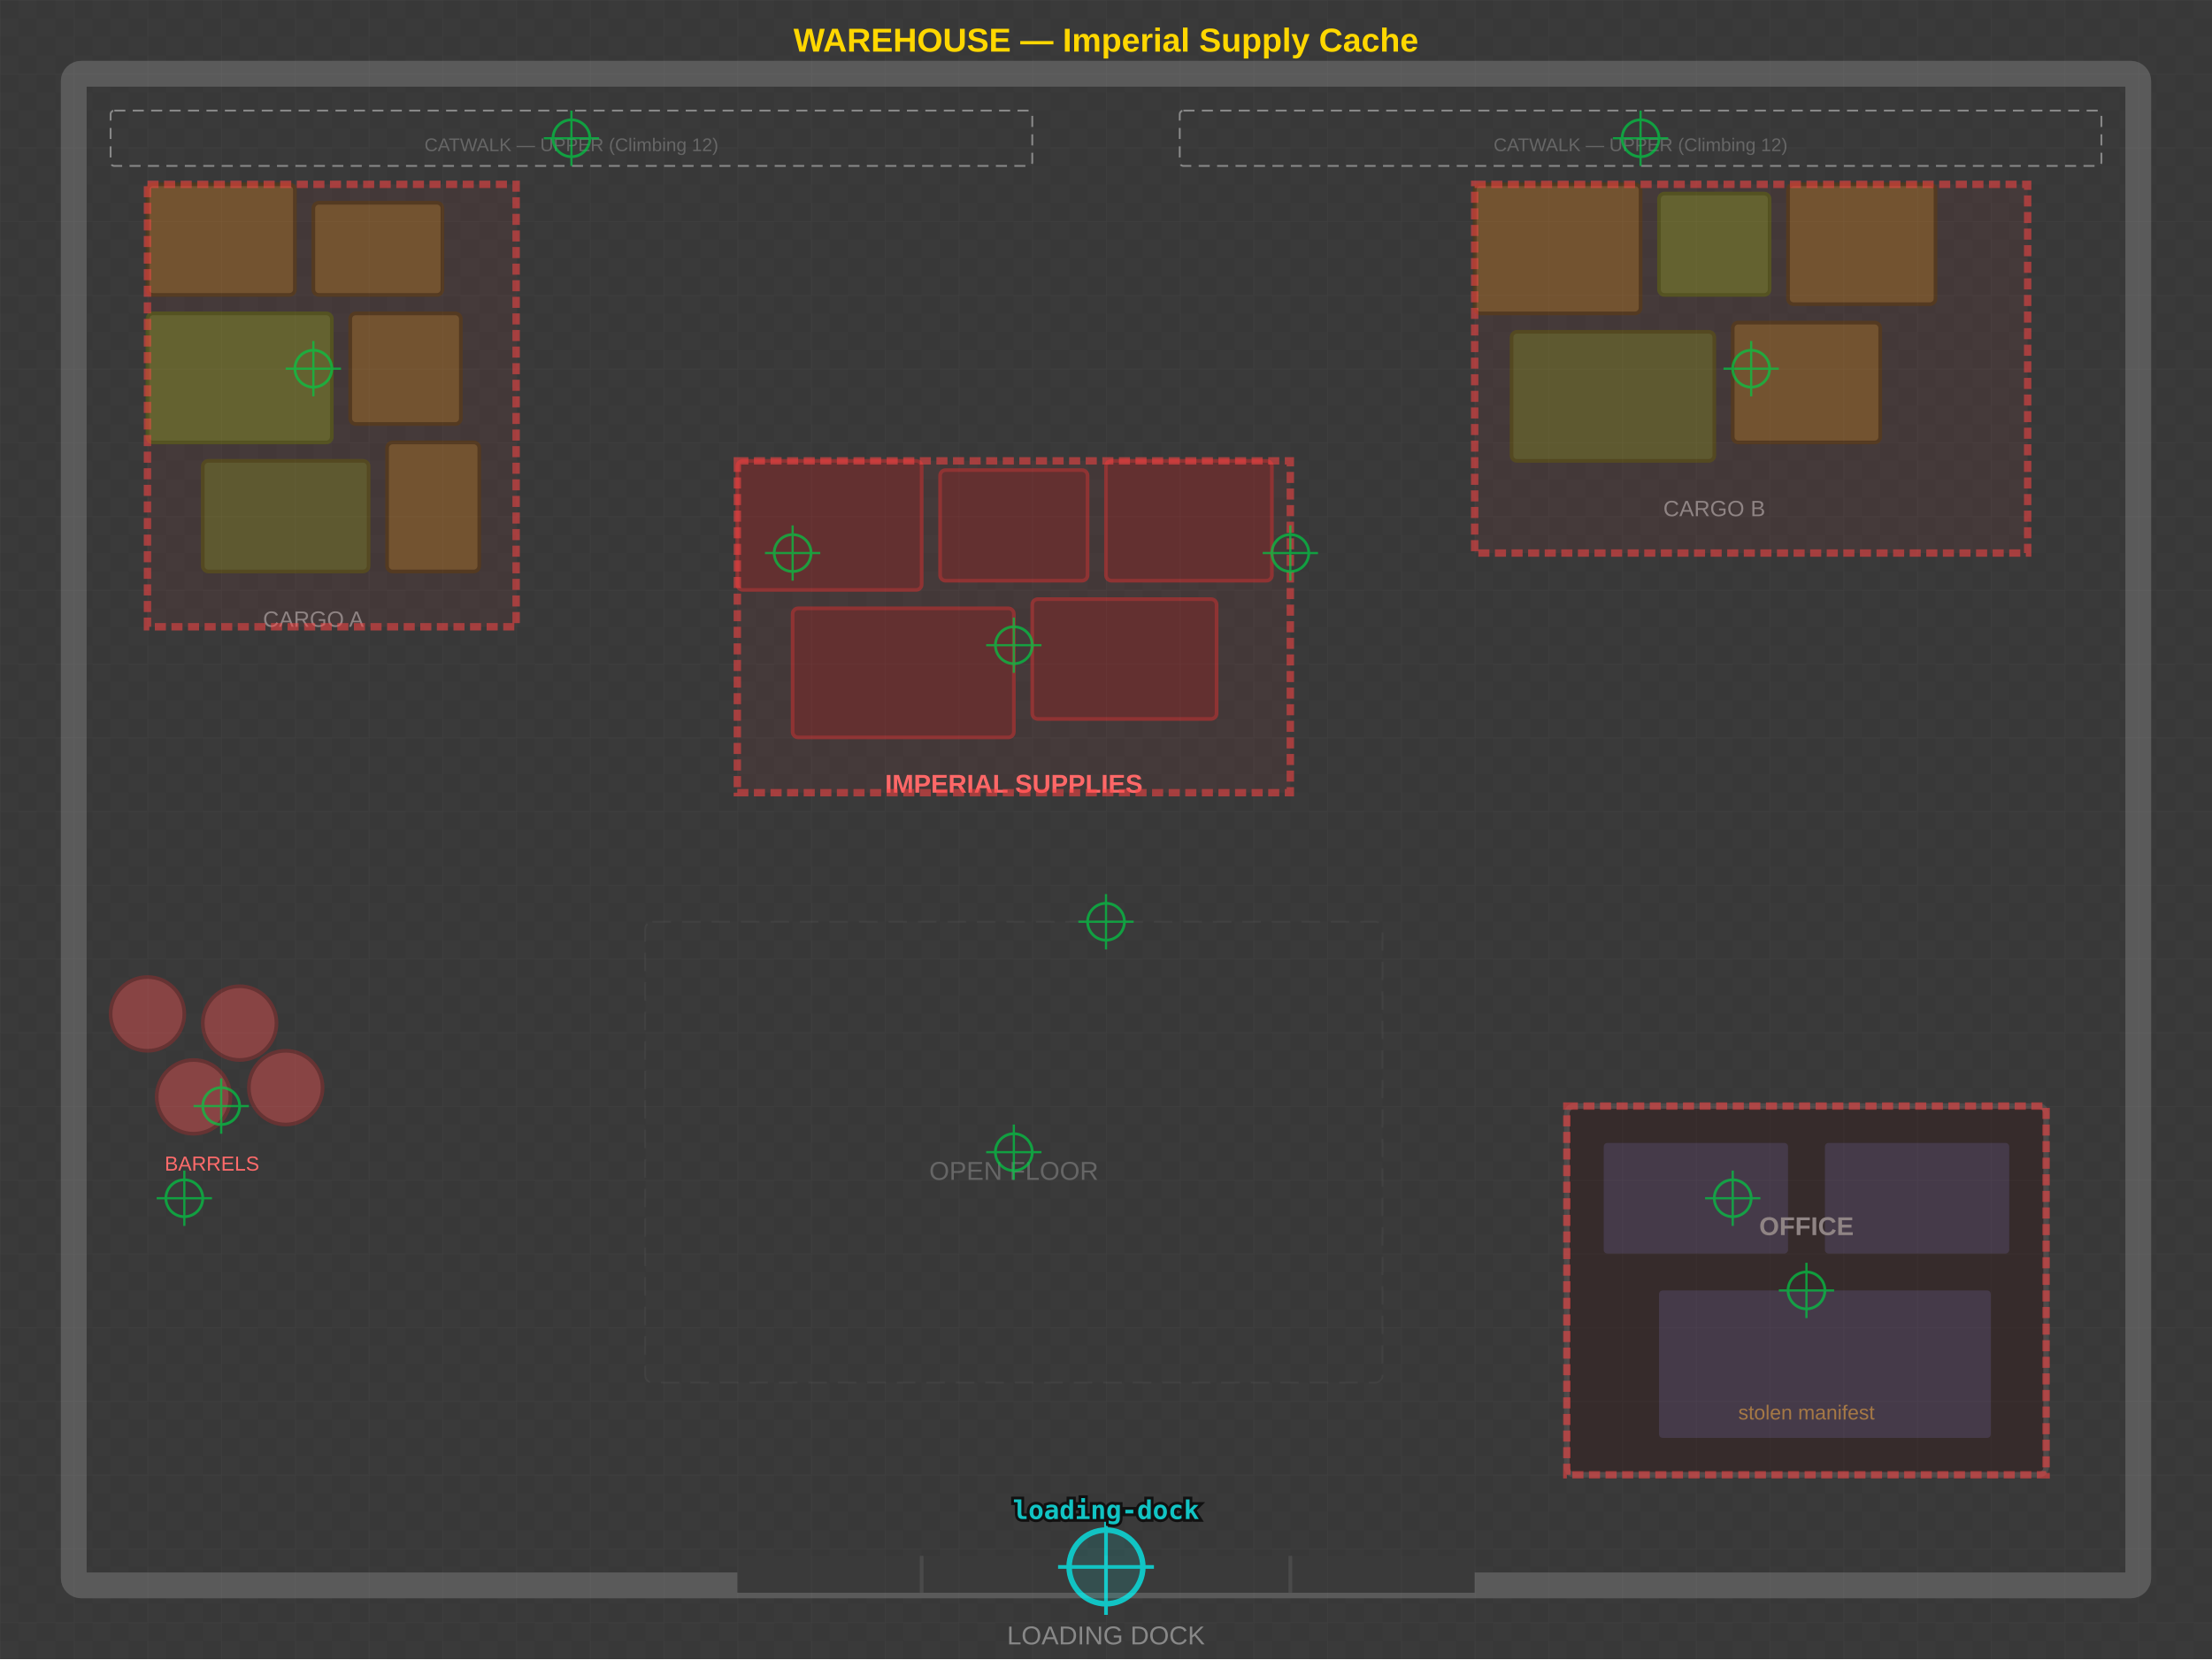
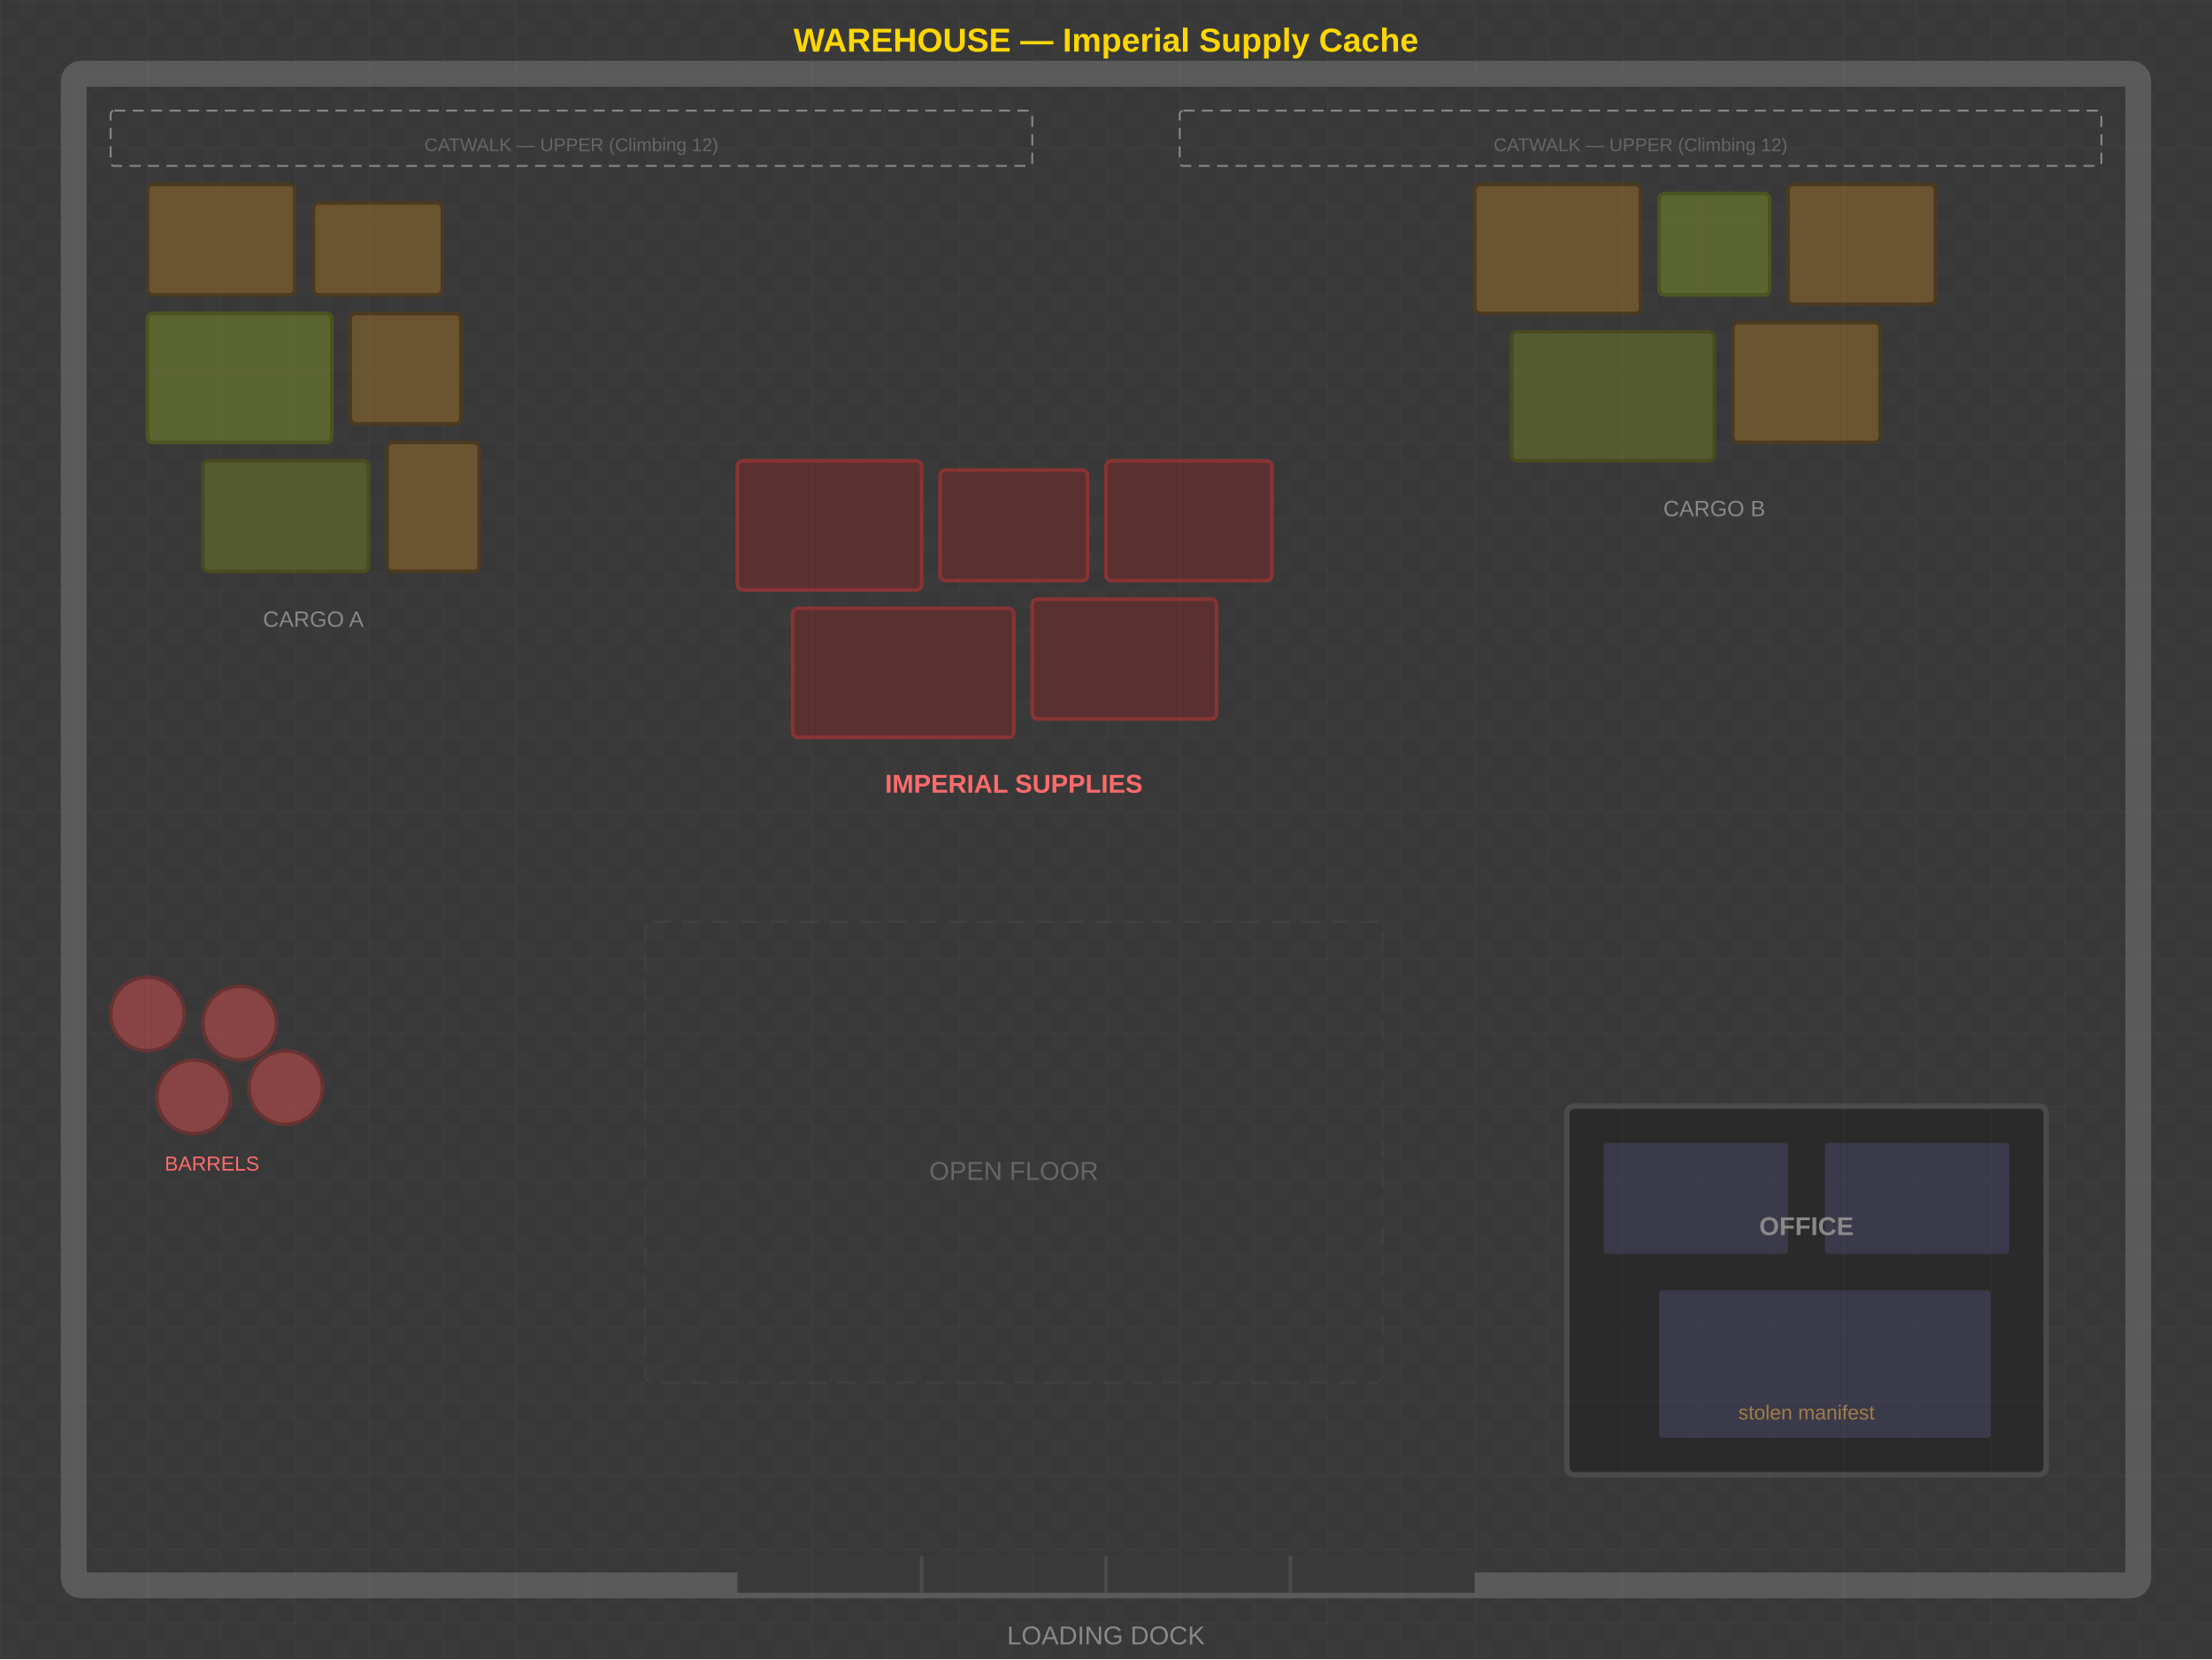
<svg xmlns="http://www.w3.org/2000/svg" viewBox="0 0 1200 900" width="1200" height="900">
  <defs>
    <pattern id="concrete" width="20" height="20" patternUnits="userSpaceOnUse">
      <rect width="20" height="20" fill="#3a3a3a" />
      <rect x="0" y="0" width="10" height="10" fill="#353535" opacity="0.4" />
      <rect x="10" y="10" width="10" height="10" fill="#353535" opacity="0.4" />
    </pattern>
    <pattern id="metal-wall" width="8" height="8" patternUnits="userSpaceOnUse">
      <rect width="8" height="8" fill="#4a4a4a" />
      <line x1="0" y1="4" x2="8" y2="4" stroke="#3a3a3a" stroke-width="0.5" />
    </pattern>
  </defs>
  <rect width="1200" height="900" fill="url(#concrete)" />
  <rect x="40" y="40" width="1120" height="820" fill="none" stroke="#5a5a5a" stroke-width="14" rx="4" />
  <text x="600" y="28" text-anchor="middle" font-family="Arial" font-size="18" fill="#ffd700" font-weight="bold">WAREHOUSE — Imperial Supply Cache</text>
  <rect x="400" y="844" width="400" height="20" fill="#3a3a3a" />
  <line x1="500" y1="844" x2="500" y2="864" stroke="#4a4a4a" stroke-width="2" />
  <line x1="600" y1="844" x2="600" y2="864" stroke="#4a4a4a" stroke-width="2" />
  <line x1="700" y1="844" x2="700" y2="864" stroke="#4a4a4a" stroke-width="2" />
  <text x="600" y="892" text-anchor="middle" font-family="Arial" font-size="14" fill="#888">LOADING DOCK</text>
  <g transform="translate(80, 100)">
    <rect x="0" y="0" width="80" height="60" fill="#6b5530" stroke="#4a3a20" stroke-width="2" rx="3" />
    <rect x="90" y="10" width="70" height="50" fill="#6b5530" stroke="#4a3a20" stroke-width="2" rx="3" />
    <rect x="0" y="70" width="100" height="70" fill="#5b6530" stroke="#4a5420" stroke-width="2" rx="3" />
    <rect x="110" y="70" width="60" height="60" fill="#6b5530" stroke="#4a3a20" stroke-width="2" rx="3" />
    <rect x="30" y="150" width="90" height="60" fill="#555b30" stroke="#4a4a20" stroke-width="2" rx="3" />
    <rect x="130" y="140" width="50" height="70" fill="#6b5530" stroke="#4a3a20" stroke-width="2" rx="3" />
    <text x="90" y="240" text-anchor="middle" font-family="Arial" font-size="12" fill="#888">CARGO A</text>
  </g>
  <g transform="translate(800, 100)">
    <rect x="0" y="0" width="90" height="70" fill="#6b5530" stroke="#4a3a20" stroke-width="2" rx="3" />
    <rect x="100" y="5" width="60" height="55" fill="#5b6530" stroke="#4a5420" stroke-width="2" rx="3" />
    <rect x="170" y="0" width="80" height="65" fill="#6b5530" stroke="#4a3a20" stroke-width="2" rx="3" />
    <rect x="20" y="80" width="110" height="70" fill="#555b30" stroke="#4a4a20" stroke-width="2" rx="3" />
    <rect x="140" y="75" width="80" height="65" fill="#6b5530" stroke="#4a3a20" stroke-width="2" rx="3" />
    <text x="130" y="180" text-anchor="middle" font-family="Arial" font-size="12" fill="#888">CARGO B</text>
  </g>
  <g transform="translate(400, 250)">
    <rect x="0" y="0" width="100" height="70" fill="#5a3030" stroke="#883333" stroke-width="2" rx="3" />
    <rect x="110" y="5" width="80" height="60" fill="#5a3030" stroke="#883333" stroke-width="2" rx="3" />
    <rect x="200" y="0" width="90" height="65" fill="#5a3030" stroke="#883333" stroke-width="2" rx="3" />
    <rect x="30" y="80" width="120" height="70" fill="#5a3030" stroke="#883333" stroke-width="2" rx="3" />
    <rect x="160" y="75" width="100" height="65" fill="#5a3030" stroke="#883333" stroke-width="2" rx="3" />
    <text x="150" y="180" text-anchor="middle" font-family="Arial" font-size="14" fill="#ff6b6b" font-weight="bold">IMPERIAL SUPPLIES</text>
  </g>
  <rect x="60" y="60" width="500" height="30" fill="none" stroke="#888" stroke-width="1" stroke-dasharray="6,4" rx="2" />
  <text x="310" y="82" text-anchor="middle" font-family="Arial" font-size="10" fill="#666">CATWALK — UPPER (Climbing 12)</text>
  <rect x="640" y="60" width="500" height="30" fill="none" stroke="#888" stroke-width="1" stroke-dasharray="6,4" rx="2" />
  <text x="890" y="82" text-anchor="middle" font-family="Arial" font-size="10" fill="#666">CATWALK — UPPER (Climbing 12)</text>
  <rect x="850" y="600" width="260" height="200" rx="4" fill="#2a2a2a" stroke="#4a4a4a" stroke-width="3" />
  <rect x="870" y="620" width="100" height="60" rx="2" fill="#3a3a4a" />
  <rect x="990" y="620" width="100" height="60" rx="2" fill="#3a3a4a" />
  <rect x="900" y="700" width="180" height="80" rx="2" fill="#3a3a4a" />
  <text x="980" y="670" text-anchor="middle" font-family="Arial" font-size="14" fill="#888" font-weight="bold">OFFICE</text>
  <text x="980" y="770" text-anchor="middle" font-family="Arial" font-size="11" fill="#cc9944" opacity="0.7">stolen manifest</text>
  <rect x="350" y="500" width="400" height="250" fill="none" stroke="#555" stroke-width="1" stroke-dasharray="10,6" rx="4" opacity="0.3" />
  <text x="550" y="640" text-anchor="middle" font-family="Arial" font-size="14" fill="#666">OPEN FLOOR</text>
  <g transform="translate(80, 550)">
    <ellipse cx="0" cy="0" rx="20" ry="20" fill="#884444" stroke="#663333" stroke-width="2" />
    <ellipse cx="50" cy="5" rx="20" ry="20" fill="#884444" stroke="#663333" stroke-width="2" />
    <ellipse cx="25" cy="45" rx="20" ry="20" fill="#884444" stroke="#663333" stroke-width="2" />
    <ellipse cx="75" cy="40" rx="20" ry="20" fill="#884444" stroke="#663333" stroke-width="2" />
    <text x="35" y="85" text-anchor="middle" font-family="Arial" font-size="11" fill="#ff6b6b">BARRELS</text>
  </g>
  <defs>
    <pattern id="grid" width="40" height="40" patternUnits="userSpaceOnUse">
      <path d="M 40 0 L 0 0 0 40" fill="none" stroke="rgba(255,255,255,0.04)" stroke-width="0.5" />
    </pattern>
  </defs>
  <rect width="1200" height="900" fill="url(#grid)" />
-   <g id="collision-geometry" opacity="0.55" stroke="#ff4444" stroke-width="4" stroke-dasharray="6,3">
-     <rect id="cargo-a" x="80" y="100" width="200" height="240" fill="rgba(255,68,68,0.1)" />
-     <rect id="cargo-b" x="800" y="100" width="300" height="200" fill="rgba(255,68,68,0.1)" />
-     <rect id="imperial-crates" x="400" y="250" width="300" height="180" fill="rgba(255,68,68,0.1)" />
-     <rect id="office-wall" x="850" y="600" width="260" height="200" fill="rgba(255,68,68,0.1)" />
-   </g>
-   <g id="positions" opacity="0.7" fill="none" stroke-width="1">
-     <circle cx="600" cy="850" r="20" stroke="#00ffff" stroke-width="3" fill="rgba(0,255,255,0.15)" />
-     <line x1="574" y1="850" x2="626" y2="850" stroke="#00ffff" stroke-width="2" />
-     <line x1="600" y1="824" x2="600" y2="876" stroke="#00ffff" stroke-width="2" />
-     <text x="600" y="824" text-anchor="middle" font-family="monospace" font-size="14" fill="#00ffff" font-weight="bold" stroke="#000" stroke-width="3" paint-order="stroke">loading-dock</text>
-     <circle cx="550" cy="625" r="10" stroke="#00cc44" stroke-width="1.5" />
-     <line x1="535" y1="625" x2="565" y2="625" stroke="#00cc44" stroke-width="1.2" />
-     <line x1="550" y1="610" x2="550" y2="640" stroke="#00cc44" stroke-width="1.2" />
-     <circle cx="170" cy="200" r="10" stroke="#00cc44" stroke-width="1.5" />
-     <line x1="155" y1="200" x2="185" y2="200" stroke="#00cc44" stroke-width="1.2" />
-     <line x1="170" y1="185" x2="170" y2="215" stroke="#00cc44" stroke-width="1.2" />
-     <circle cx="950" cy="200" r="10" stroke="#00cc44" stroke-width="1.5" />
-     <line x1="935" y1="200" x2="965" y2="200" stroke="#00cc44" stroke-width="1.2" />
-     <line x1="950" y1="185" x2="950" y2="215" stroke="#00cc44" stroke-width="1.2" />
-     <circle cx="550" cy="350" r="10" stroke="#00cc44" stroke-width="1.5" />
-     <line x1="535" y1="350" x2="565" y2="350" stroke="#00cc44" stroke-width="1.2" />
-     <line x1="550" y1="335" x2="550" y2="365" stroke="#00cc44" stroke-width="1.2" />
-     <circle cx="430" cy="300" r="10" stroke="#00cc44" stroke-width="1.5" />
-     <line x1="415" y1="300" x2="445" y2="300" stroke="#00cc44" stroke-width="1.2" />
-     <line x1="430" y1="285" x2="430" y2="315" stroke="#00cc44" stroke-width="1.2" />
-     <circle cx="700" cy="300" r="10" stroke="#00cc44" stroke-width="1.5" />
-     <line x1="685" y1="300" x2="715" y2="300" stroke="#00cc44" stroke-width="1.2" />
-     <line x1="700" y1="285" x2="700" y2="315" stroke="#00cc44" stroke-width="1.2" />
-     <circle cx="310" cy="75" r="10" stroke="#00cc44" stroke-width="1.5" />
-     <line x1="295" y1="75" x2="325" y2="75" stroke="#00cc44" stroke-width="1.2" />
-     <line x1="310" y1="60" x2="310" y2="90" stroke="#00cc44" stroke-width="1.2" />
-     <circle cx="890" cy="75" r="10" stroke="#00cc44" stroke-width="1.5" />
-     <line x1="875" y1="75" x2="905" y2="75" stroke="#00cc44" stroke-width="1.2" />
-     <line x1="890" y1="60" x2="890" y2="90" stroke="#00cc44" stroke-width="1.2" />
-     <circle cx="980" cy="700" r="10" stroke="#00cc44" stroke-width="1.5" />
-     <line x1="965" y1="700" x2="995" y2="700" stroke="#00cc44" stroke-width="1.2" />
-     <line x1="980" y1="685" x2="980" y2="715" stroke="#00cc44" stroke-width="1.2" />
-     <circle cx="940" cy="650" r="10" stroke="#00cc44" stroke-width="1.5" />
-     <line x1="925" y1="650" x2="955" y2="650" stroke="#00cc44" stroke-width="1.2" />
-     <line x1="940" y1="635" x2="940" y2="665" stroke="#00cc44" stroke-width="1.2" />
-     <circle cx="120" cy="600" r="10" stroke="#00cc44" stroke-width="1.5" />
-     <line x1="105" y1="600" x2="135" y2="600" stroke="#00cc44" stroke-width="1.2" />
-     <line x1="120" y1="585" x2="120" y2="615" stroke="#00cc44" stroke-width="1.2" />
-     <circle cx="100" cy="650" r="10" stroke="#00cc44" stroke-width="1.5" />
-     <line x1="85" y1="650" x2="115" y2="650" stroke="#00cc44" stroke-width="1.2" />
-     <line x1="100" y1="635" x2="100" y2="665" stroke="#00cc44" stroke-width="1.2" />
-     <circle cx="600" cy="500" r="10" stroke="#00cc44" stroke-width="1.5" />
-     <line x1="585" y1="500" x2="615" y2="500" stroke="#00cc44" stroke-width="1.2" />
-     <line x1="600" y1="485" x2="600" y2="515" stroke="#00cc44" stroke-width="1.2" />
-   </g>
</svg>
